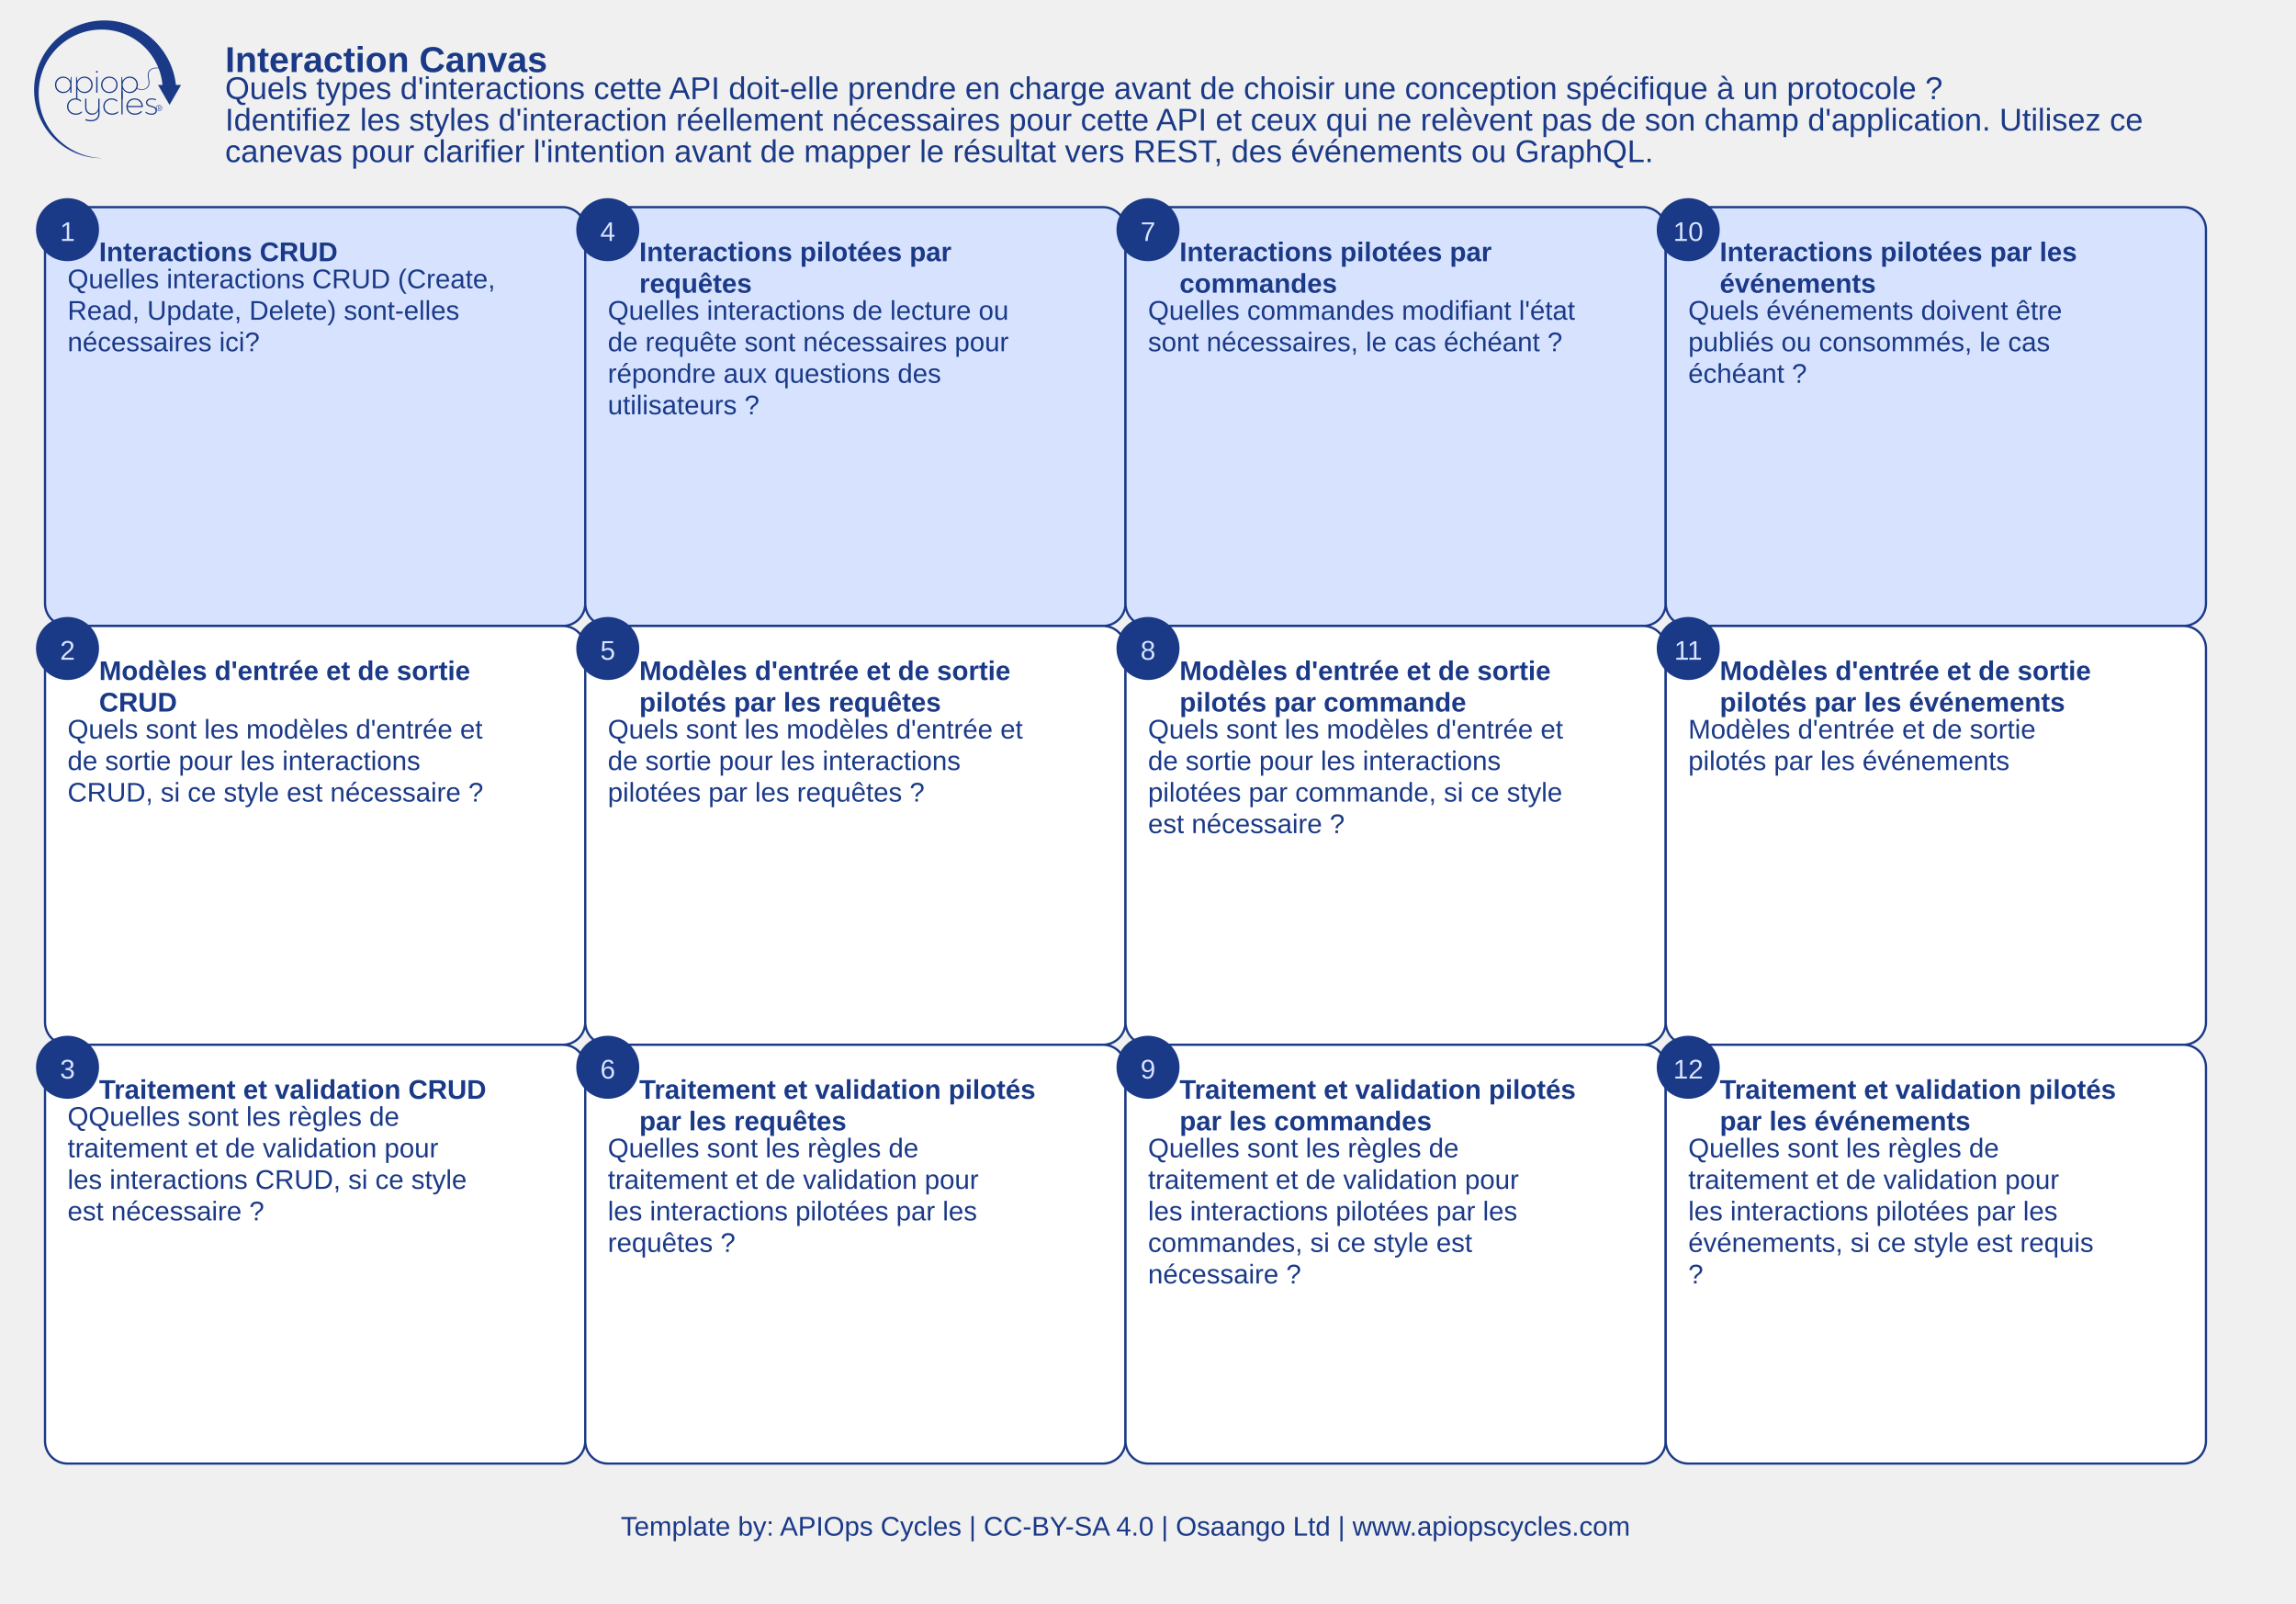
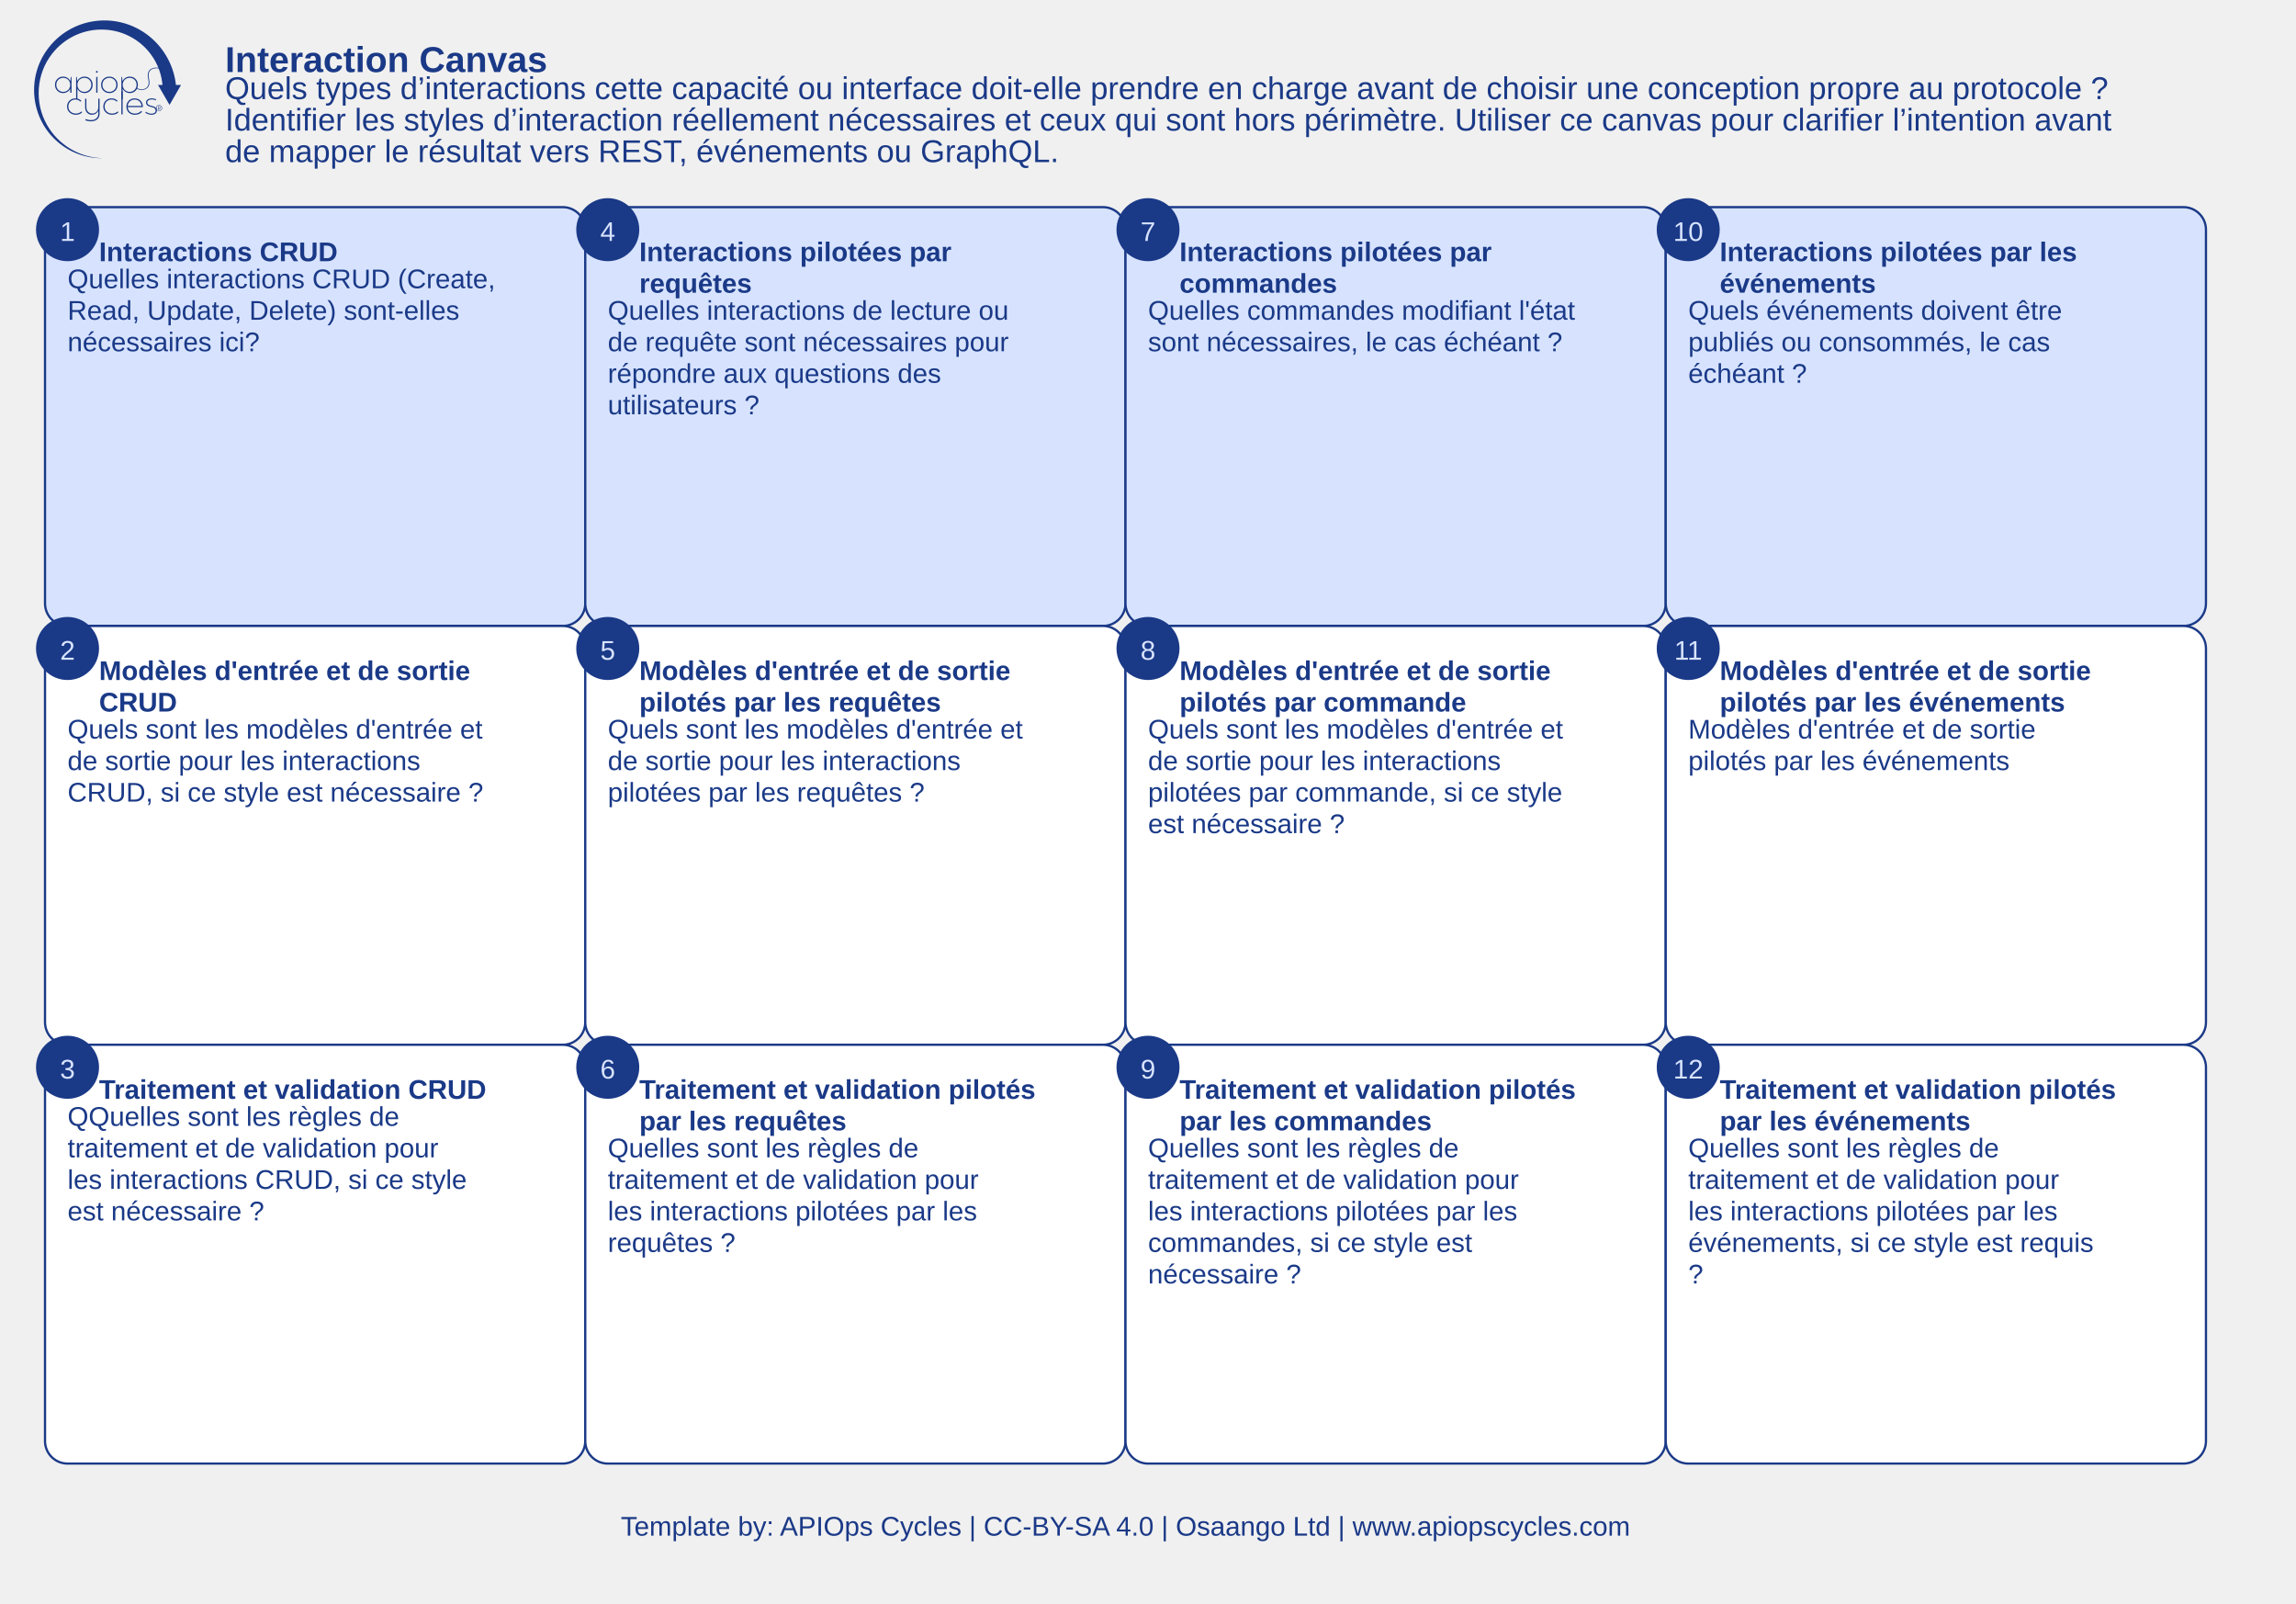
<svg xmlns="http://www.w3.org/2000/svg" width="1020" height="712" font-family="Arial, sans-serif" font-size="12" style="background-color: #f8fafc">
  <defs>
    <filter id="shadow">
      <feDropShadow dx="3" dy="3" stdDeviation="2" flood-color="rgba(0, 0, 0, 0.2)" />
    </filter>
  </defs>
  <g transform="translate(10, 5) scale(0.1,0.1)">
    <svg width="756" zoomAndPan="magnify" viewBox="0 0 567 567" height="756" preserveAspectRatio="xMidYMid meet" version="1.0" id="svg47">
      <defs id="defs5">
        <g id="g1" />
        <clipPath id="ecfbc6fc50">
          <path d="M 0.5 0 L 566.5 0 L 566.5 566 L 0.5 566 Z M 0.5 0 " clip-rule="nonzero" id="path1" />
        </clipPath>
        <clipPath id="4ee1efe14e">
          <path d="M 38 30 L 528.191 30 L 528.191 490 L 38 490 Z M 38 30 " clip-rule="nonzero" id="path2" />
        </clipPath>
        <clipPath id="631ef147b9">
          <path d="M 380 187 L 464 187 L 464 283 L 380 283 Z M 380 187 " clip-rule="nonzero" id="path3" />
        </clipPath>
        <clipPath id="dc9e064c61">
          <path d="M 463.609 187.988 L 458.23 287.418 L 379.734 283.168 L 385.113 183.742 Z M 463.609 187.988 " clip-rule="nonzero" id="path4" />
        </clipPath>
        <clipPath id="06f743e2a4">
          <path d="M 379.477 282.957 L 384.855 183.527 L 463.352 187.773 L 457.973 287.203 Z M 379.477 282.957 " clip-rule="nonzero" id="path5" />
        </clipPath>
      </defs>
      <g clip-path="url(#4ee1efe14e)" id="g8" style="fill:#1a3987;fill-opacity:1">
        <path fill="#ffffff" d="M 116.617 434.637 C 158.09 470.828 212.988 490.789 267.996 489.473 C 191.457 488.059 119.762 445.711 81.969 379.109 C 39.125 305.152 45.559 208.793 98.371 141.828 C 178.516 39.051 332.074 32.734 418.133 131.543 C 443.988 161.492 460.848 199.008 465.605 238.27 C 465.902 240.664 466.145 243.062 466.34 245.465 L 451.488 245.465 L 489.855 311.918 L 528.223 245.465 L 511.156 245.465 C 510.668 240.906 510.059 236.363 509.301 231.844 C 499.641 173.074 467.293 118.582 420.492 81.809 C 314.559 -1.688 159.801 18.852 81.219 129.086 C 13.043 224.371 27.914 357.969 116.617 434.637 " fill-opacity="1" fill-rule="nonzero" id="path8" style="fill:#1a3987;fill-opacity:1" />
      </g>
      <g fill="#ffffff" fill-opacity="1" id="g11" style="fill:#1a3987;fill-opacity:1">
        <g transform="translate(143.5886, 343.5815)" id="g10" style="fill:#1a3987;fill-opacity:1">
          <g id="g9" style="fill:#1a3987;fill-opacity:1">
            <path d="M 34.234 1.172 C 28.742 1.172 23.773 0.016 19.328 -2.297 C 14.879 -4.617 11.363 -7.844 8.781 -11.969 C 6.195 -16.094 4.906 -20.832 4.906 -26.188 C 4.906 -31.551 6.129 -36.273 8.578 -40.359 C 11.035 -44.453 14.32 -47.66 18.438 -49.984 C 22.562 -52.305 27.176 -53.469 32.281 -53.469 C 36.207 -53.469 39.938 -52.781 43.469 -51.406 C 47 -50.031 49.973 -47.938 52.391 -45.125 L 49.547 -42.391 C 47.516 -44.672 45.039 -46.43 42.125 -47.672 C 39.219 -48.922 35.938 -49.547 32.281 -49.547 C 28.031 -49.547 24.141 -48.562 20.609 -46.594 C 17.078 -44.633 14.281 -41.906 12.219 -38.406 C 10.156 -34.906 9.125 -30.832 9.125 -26.188 C 9.125 -21.613 10.234 -17.562 12.453 -14.031 C 14.68 -10.5 17.691 -7.734 21.484 -5.734 C 25.273 -3.742 29.523 -2.75 34.234 -2.75 C 38.098 -2.75 41.629 -3.453 44.828 -4.859 C 48.035 -6.266 51.176 -8.113 54.25 -10.406 L 54.25 -5.594 C 51.438 -3.438 48.363 -1.77 45.031 -0.594 C 41.695 0.582 38.098 1.172 34.234 1.172 Z M 34.234 1.172 " id="path9" style="fill:#1a3987;fill-opacity:1" />
          </g>
        </g>
      </g>
      <g fill="#ffffff" fill-opacity="1" id="g14" style="fill:#1a3987;fill-opacity:1">
        <g transform="translate(200.9774, 343.5815)" id="g13" style="fill:#1a3987;fill-opacity:1">
          <g id="g12" style="fill:#1a3987;fill-opacity:1">
            <path d="M 26.688 23.156 C 24.988 23.156 23.039 22.988 20.844 22.656 C 18.656 22.332 16.461 21.91 14.266 21.391 C 12.078 20.867 10.102 20.312 8.344 19.719 L 9.422 15.594 C 11.973 16.582 14.848 17.398 18.047 18.047 C 21.254 18.703 24.164 19.031 26.781 19.031 C 31.289 19.031 35.41 18.312 39.141 16.875 C 42.867 15.438 45.859 13.113 48.109 9.906 C 50.367 6.707 51.5 2.52 51.5 -2.656 L 51.5 -11.281 L 51.016 -11.281 C 49.055 -7.488 46.273 -4.461 42.672 -2.203 C 39.078 0.047 35.086 1.172 30.703 1.172 C 26.191 1.172 22.203 0.16 18.734 -1.859 C 15.273 -3.891 12.562 -6.77 10.594 -10.5 C 8.633 -14.227 7.656 -18.645 7.656 -23.75 L 7.656 -52.391 L 11.875 -52.391 L 11.875 -23.844 C 11.875 -19.52 12.723 -15.789 14.422 -12.656 C 16.117 -9.52 18.473 -7.098 21.484 -5.391 C 24.492 -3.691 27.895 -2.844 31.688 -2.844 C 35.352 -2.844 38.688 -3.738 41.688 -5.531 C 44.695 -7.332 47.082 -9.801 48.844 -12.938 C 50.613 -16.082 51.5 -19.719 51.5 -23.844 L 51.5 -52.391 L 55.719 -52.391 L 55.719 -2.656 C 55.719 3.301 54.395 8.191 51.75 12.016 C 49.102 15.848 45.586 18.66 41.203 20.453 C 36.816 22.254 31.977 23.156 26.688 23.156 Z M 26.688 23.156 " id="path11" style="fill:#1a3987;fill-opacity:1" />
          </g>
        </g>
      </g>
      <g fill="#ffffff" fill-opacity="1" id="g17" style="fill:#1a3987;fill-opacity:1">
        <g transform="translate(264.3502, 343.5815)" id="g16" style="fill:#1a3987;fill-opacity:1">
          <g id="g15" style="fill:#1a3987;fill-opacity:1">
            <path d="M 34.234 1.172 C 28.742 1.172 23.773 0.016 19.328 -2.297 C 14.879 -4.617 11.363 -7.844 8.781 -11.969 C 6.195 -16.094 4.906 -20.832 4.906 -26.188 C 4.906 -31.551 6.129 -36.273 8.578 -40.359 C 11.035 -44.453 14.32 -47.66 18.438 -49.984 C 22.562 -52.305 27.176 -53.469 32.281 -53.469 C 36.207 -53.469 39.938 -52.781 43.469 -51.406 C 47 -50.031 49.973 -47.938 52.391 -45.125 L 49.547 -42.391 C 47.516 -44.672 45.039 -46.43 42.125 -47.672 C 39.219 -48.922 35.938 -49.547 32.281 -49.547 C 28.031 -49.547 24.141 -48.562 20.609 -46.594 C 17.078 -44.633 14.281 -41.906 12.219 -38.406 C 10.156 -34.906 9.125 -30.832 9.125 -26.188 C 9.125 -21.613 10.234 -17.562 12.453 -14.031 C 14.68 -10.5 17.691 -7.734 21.484 -5.734 C 25.273 -3.742 29.523 -2.75 34.234 -2.75 C 38.098 -2.75 41.629 -3.453 44.828 -4.859 C 48.035 -6.266 51.176 -8.113 54.25 -10.406 L 54.25 -5.594 C 51.438 -3.438 48.363 -1.77 45.031 -0.594 C 41.695 0.582 38.098 1.172 34.234 1.172 Z M 34.234 1.172 " id="path14" style="fill:#1a3987;fill-opacity:1" />
          </g>
        </g>
      </g>
      <g fill="#ffffff" fill-opacity="1" id="g20" style="fill:#1a3987;fill-opacity:1">
        <g transform="translate(321.739, 343.5815)" id="g19" style="fill:#1a3987;fill-opacity:1">
          <g id="g18" style="fill:#1a3987;fill-opacity:1">
            <path d="M 7.656 0 L 7.656 -76.422 L 11.875 -76.422 L 11.875 0 Z M 7.656 0 " id="path17" style="fill:#1a3987;fill-opacity:1" />
          </g>
        </g>
      </g>
      <g fill="#ffffff" fill-opacity="1" id="g23" style="fill:#1a3987;fill-opacity:1">
        <g transform="translate(341.261, 343.5815)" id="g22" style="fill:#1a3987;fill-opacity:1">
          <g id="g21" style="fill:#1a3987;fill-opacity:1">
            <path d="M 33.266 1.172 C 27.566 1.172 22.594 0.016 18.344 -2.297 C 14.094 -4.617 10.789 -7.844 8.438 -11.969 C 6.082 -16.094 4.906 -20.832 4.906 -26.188 C 4.906 -31.551 6.129 -36.273 8.578 -40.359 C 11.035 -44.453 14.32 -47.66 18.438 -49.984 C 22.562 -52.305 27.176 -53.469 32.281 -53.469 C 37.383 -53.469 42.008 -52.305 46.156 -49.984 C 50.312 -47.66 53.598 -44.453 56.016 -40.359 C 58.441 -36.273 59.656 -31.551 59.656 -26.188 L 59.656 -24.328 L 9.219 -24.328 C 9.477 -20.078 10.641 -16.316 12.703 -13.047 C 14.766 -9.773 17.547 -7.238 21.047 -5.438 C 24.547 -3.645 28.617 -2.75 33.266 -2.75 C 37.316 -2.75 41.172 -3.5 44.828 -5 C 48.492 -6.508 51.602 -8.766 54.156 -11.766 L 56.906 -8.531 C 53.895 -5.133 50.328 -2.664 46.203 -1.125 C 42.086 0.406 37.773 1.172 33.266 1.172 Z M 9.219 -28.156 L 55.328 -28.156 C 55.066 -32.406 53.875 -36.133 51.75 -39.344 C 49.625 -42.551 46.875 -45.051 43.5 -46.844 C 40.133 -48.645 36.395 -49.547 32.281 -49.547 C 28.219 -49.547 24.504 -48.645 21.141 -46.844 C 17.773 -45.051 15.031 -42.551 12.906 -39.344 C 10.781 -36.133 9.551 -32.406 9.219 -28.156 Z M 9.219 -28.156 " id="path20" style="fill:#1a3987;fill-opacity:1" />
          </g>
        </g>
      </g>
      <g fill="#ffffff" fill-opacity="1" id="g26" style="fill:#1a3987;fill-opacity:1">
        <g transform="translate(405.8111, 343.5815)" id="g25" style="fill:#1a3987;fill-opacity:1">
          <g id="g24" style="fill:#1a3987;fill-opacity:1">
            <path d="M 24.328 1.172 C 20.211 1.172 16.367 0.52 12.797 -0.781 C 9.234 -2.094 6.145 -3.695 3.531 -5.594 L 5.203 -9.031 C 7.492 -7.195 10.27 -5.641 13.531 -4.359 C 16.801 -3.086 20.336 -2.453 24.141 -2.453 C 28.316 -2.453 31.613 -3.383 34.031 -5.25 C 36.457 -7.113 37.672 -9.516 37.672 -12.453 C 37.672 -15.535 36.656 -18.07 34.625 -20.062 C 32.602 -22.062 28.711 -23.648 22.953 -24.828 C 16.68 -26.129 12.234 -28.07 9.609 -30.656 C 6.992 -33.238 5.688 -36.426 5.688 -40.219 C 5.688 -42.645 6.453 -44.852 7.984 -46.844 C 9.523 -48.844 11.672 -50.445 14.422 -51.656 C 17.172 -52.863 20.375 -53.469 24.031 -53.469 C 27.102 -53.469 29.832 -53.207 32.219 -52.688 C 34.613 -52.164 36.859 -51.508 38.953 -50.719 L 38.953 -46.797 C 36.984 -47.648 34.77 -48.367 32.312 -48.953 C 29.863 -49.547 27.07 -49.844 23.938 -49.844 C 19.75 -49.844 16.363 -48.895 13.781 -47 C 11.195 -45.102 9.906 -42.844 9.906 -40.219 C 9.906 -38.457 10.312 -36.836 11.125 -35.359 C 11.945 -33.891 13.406 -32.582 15.5 -31.438 C 17.594 -30.301 20.602 -29.305 24.531 -28.453 C 30.938 -27.078 35.43 -25.098 38.016 -22.516 C 40.598 -19.93 41.891 -16.613 41.891 -12.562 C 41.891 -8.633 40.301 -5.363 37.125 -2.75 C 33.957 -0.133 29.691 1.172 24.328 1.172 Z M 24.328 1.172 " id="path23" style="fill:#1a3987;fill-opacity:1" />
          </g>
        </g>
      </g>
      <g fill="#ffffff" fill-opacity="1" id="g29" style="fill:#1a3987;fill-opacity:1">
        <g transform="translate(103.1736,271.3029)" id="g28" style="fill:#1a3987;fill-opacity:1">
          <g id="g27" style="fill:#1a3987;fill-opacity:1">
            <path d="m 31.969,1.188 c -4.98,0 -9.508,-1.164 -13.578,-3.484 -4.062,-2.332 -7.293,-5.566 -9.688,-9.703 -2.398,-4.133 -3.594,-8.891 -3.594,-14.266 0,-5.375 1.195,-10.109 3.594,-14.203 2.395,-4.102 5.625,-7.316 9.688,-9.641 4.07,-2.332 8.598,-3.5 13.578,-3.5 5.188,0 9.875,1.262 14.062,3.781 4.195,2.523 7.414,5.98 9.656,10.375 h 0.578 L 57.844,-52.531 h 2.266 V 0 H 55.875 V -12.297 H 55.281 C 52.988,-8.098 49.789,-4.801 45.688,-2.406 41.594,-0.008 37.02,1.188 31.969,1.188 Z M 32.562,-2.75 c 4.332,0 8.25,-1 11.75,-3 3.508,-2 6.297,-4.77 8.359,-8.312 2.07,-3.539 3.109,-7.609 3.109,-12.203 0,-4.656 -1.039,-8.738 -3.109,-12.25 -2.062,-3.508 -4.852,-6.242 -8.359,-8.203 -3.5,-1.969 -7.418,-2.953 -11.75,-2.953 -4.262,0 -8.148,0.984 -11.656,2.953 -3.512,1.961 -6.32,4.695 -8.422,8.203 -2.094,3.512 -3.141,7.594 -3.141,12.25 0,4.594 1.031,8.664 3.094,12.203 2.07,3.543 4.879,6.312 8.422,8.312 3.539,2 7.441,3 11.703,3 z m 0,0" id="path26" style="fill:#1a3987;fill-opacity:1" />
          </g>
        </g>
      </g>
      <g fill="#ffffff" fill-opacity="1" id="g32" style="fill:#1a3987;fill-opacity:1">
        <g transform="translate(170.9521,271.3029)" id="g31" style="fill:#1a3987;fill-opacity:1">
          <g id="g30" style="fill:#1a3987;fill-opacity:1">
            <path d="M 7.672,21.734 V -52.531 H 9.938 l 1.578,13.078 H 12 c 2.289,-4.395 5.535,-7.852 9.734,-10.375 4.195,-2.52 8.891,-3.781 14.078,-3.781 4.977,0 9.5,1.168 13.562,3.5 4.07,2.324 7.305,5.539 9.703,9.641 2.395,4.094 3.594,8.828 3.594,14.203 0,5.375 -1.199,10.133 -3.594,14.266 C 56.68,-7.863 53.445,-4.629 49.375,-2.297 45.312,0.023 40.789,1.188 35.812,1.188 30.82,1.188 26.258,-0.008 22.125,-2.406 18,-4.801 14.789,-8.066 12.5,-12.203 h -0.594 v 33.938 z M 35.219,-2.75 c 4.258,0 8.145,-1 11.656,-3 3.508,-2 6.297,-4.77 8.359,-8.312 2.07,-3.539 3.109,-7.609 3.109,-12.203 0,-4.656 -1.039,-8.738 -3.109,-12.25 -2.062,-3.508 -4.852,-6.242 -8.359,-8.203 -3.512,-1.969 -7.398,-2.953 -11.656,-2.953 -4.262,0 -8.164,0.984 -11.703,2.953 -3.543,1.961 -6.352,4.695 -8.422,8.203 -2.062,3.512 -3.094,7.594 -3.094,12.25 0,4.594 1.031,8.664 3.094,12.203 2.07,3.543 4.879,6.312 8.422,8.312 3.539,2 7.441,3 11.703,3 z m 0,0" id="path29" style="fill:#1a3987;fill-opacity:1" />
          </g>
        </g>
      </g>
      <g fill="#ffffff" fill-opacity="1" id="g35" style="fill:#1a3987;fill-opacity:1">
        <g transform="translate(238.2387, 271.3029)" id="g34" style="fill:#1a3987;fill-opacity:1">
          <g id="g33" style="fill:#1a3987;fill-opacity:1">
            <path d="M 9.438 -66.406 C 8.594 -66.406 7.859 -66.711 7.234 -67.328 C 6.609 -67.953 6.297 -68.691 6.297 -69.547 C 6.297 -70.398 6.609 -71.117 7.234 -71.703 C 7.859 -72.297 8.594 -72.594 9.438 -72.594 C 10.289 -72.594 11.016 -72.297 11.609 -71.703 C 12.203 -71.117 12.5 -70.398 12.5 -69.547 C 12.5 -68.691 12.203 -67.953 11.609 -67.328 C 11.016 -66.711 10.289 -66.406 9.438 -66.406 Z M 7.281 0 L 7.281 -52.531 L 11.609 -52.531 L 11.609 0 Z M 7.281 0 " id="path32" style="fill:#1a3987;fill-opacity:1" />
          </g>
        </g>
      </g>
      <g fill="#ffffff" fill-opacity="1" id="g38" style="fill:#1a3987;fill-opacity:1">
        <g transform="translate(257.0278,271.3029)" id="g37" style="fill:#1a3987;fill-opacity:1">
          <g id="g36" style="fill:#1a3987;fill-opacity:1">
            <path d="m 32.359,1.188 c -5.117,0 -9.742,-1.164 -13.875,-3.484 -4.125,-2.332 -7.418,-5.566 -9.875,-9.703 -2.461,-4.133 -3.688,-8.891 -3.688,-14.266 0,-5.375 1.227,-10.109 3.688,-14.203 2.457,-4.102 5.75,-7.316 9.875,-9.641 4.133,-2.332 8.758,-3.5 13.875,-3.5 5.113,0 9.738,1.168 13.875,3.5 4.133,2.324 7.43,5.539 9.891,9.641 2.457,4.094 3.688,8.828 3.688,14.203 0,5.375 -1.23,10.133 -3.688,14.266 -2.461,4.137 -5.758,7.371 -9.891,9.703 -4.137,2.32 -8.762,3.484 -13.875,3.484 z m 0,-3.938 c 4.332,0 8.254,-1 11.766,-3 3.508,-2 6.297,-4.77 8.359,-8.312 2.062,-3.539 3.094,-7.609 3.094,-12.203 0,-4.656 -1.031,-8.738 -3.094,-12.25 -2.062,-3.508 -4.852,-6.242 -8.359,-8.203 -3.512,-1.969 -7.434,-2.953 -11.766,-2.953 -4.262,0 -8.164,0.984 -11.703,2.953 -3.543,1.961 -6.344,4.695 -8.406,8.203 -2.062,3.512 -3.094,7.594 -3.094,12.25 0,4.594 1.031,8.664 3.094,12.203 2.062,3.543 4.863,6.312 8.406,8.312 3.539,2 7.441,3 11.703,3 z m 0,0" id="path35" style="fill:#1a3987;fill-opacity:1" />
          </g>
        </g>
      </g>
      <g fill="#ffffff" fill-opacity="1" id="g41" style="fill:#1a3987;fill-opacity:1">
        <g transform="translate(321.7568,271.3029)" id="g40" style="fill:#1a3987;fill-opacity:1">
          <g id="g39" style="fill:#1a3987;fill-opacity:1">
            <path d="M 7.672,21.734 V -52.531 H 9.938 l 1.578,13.078 H 12 c 2.289,-4.395 5.535,-7.852 9.734,-10.375 4.195,-2.52 8.891,-3.781 14.078,-3.781 4.977,0 9.5,1.168 13.562,3.5 4.07,2.324 7.305,5.539 9.703,9.641 2.395,4.094 3.594,8.828 3.594,14.203 0,5.375 -1.199,10.133 -3.594,14.266 C 56.68,-7.863 53.445,-4.629 49.375,-2.297 45.312,0.023 40.789,1.188 35.812,1.188 30.82,1.188 26.258,-0.008 22.125,-2.406 18,-4.801 14.789,-8.066 12.5,-12.203 h -0.594 v 33.938 z M 35.219,-2.75 c 4.258,0 8.145,-1 11.656,-3 3.508,-2 6.297,-4.77 8.359,-8.312 2.07,-3.539 3.109,-7.609 3.109,-12.203 0,-4.656 -1.039,-8.738 -3.109,-12.25 -2.062,-3.508 -4.852,-6.242 -8.359,-8.203 -3.512,-1.969 -7.398,-2.953 -11.656,-2.953 -4.262,0 -8.164,0.984 -11.703,2.953 -3.543,1.961 -6.352,4.695 -8.422,8.203 -2.062,3.512 -3.094,7.594 -3.094,12.25 0,4.594 1.031,8.664 3.094,12.203 2.07,3.543 4.879,6.312 8.422,8.312 3.539,2 7.441,3 11.703,3 z m 0,0" id="path38" style="fill:#1a3987;fill-opacity:1" />
          </g>
        </g>
      </g>
      <g fill="#ffffff" fill-opacity="1" id="g44" style="fill:#1a3987;fill-opacity:1">
        <g transform="translate(443.0016, 344.7426)" id="g43" style="fill:#1a3987;fill-opacity:1">
          <g id="g42" style="fill:#1a3987;fill-opacity:1">
            <path d="M 12.016 -12.578 C 10.18 -12.578 8.504 -13.008 6.984 -13.875 C 5.461 -14.75 4.242 -15.93 3.328 -17.422 C 2.41 -18.91 1.953 -20.602 1.953 -22.5 C 1.953 -24.426 2.41 -26.133 3.328 -27.625 C 4.242 -29.113 5.461 -30.289 6.984 -31.156 C 8.504 -32.031 10.18 -32.469 12.016 -32.469 C 13.879 -32.469 15.586 -32.031 17.141 -31.156 C 18.691 -30.289 19.926 -29.113 20.844 -27.625 C 21.758 -26.133 22.219 -24.426 22.219 -22.5 C 22.219 -20.602 21.758 -18.91 20.844 -17.422 C 19.926 -15.93 18.691 -14.75 17.141 -13.875 C 15.586 -13.008 13.879 -12.578 12.016 -12.578 Z M 12.016 -13.922 C 13.691 -13.922 15.172 -14.285 16.453 -15.016 C 17.742 -15.742 18.766 -16.754 19.516 -18.047 C 20.266 -19.336 20.641 -20.82 20.641 -22.5 C 20.641 -24.207 20.266 -25.703 19.516 -26.984 C 18.766 -28.273 17.742 -29.285 16.453 -30.016 C 15.172 -30.742 13.691 -31.109 12.016 -31.109 C 10.398 -31.109 8.957 -30.742 7.688 -30.016 C 6.414 -29.285 5.414 -28.273 4.688 -26.984 C 3.957 -25.703 3.594 -24.207 3.594 -22.5 C 3.594 -20.82 3.957 -19.336 4.688 -18.047 C 5.414 -16.754 6.414 -15.742 7.688 -15.016 C 8.957 -14.285 10.398 -13.922 12.016 -13.922 Z M 8.578 -16.859 L 8.578 -28.312 L 11.547 -28.312 C 13.285 -28.312 14.539 -27.879 15.312 -27.016 C 16.094 -26.148 16.484 -25.109 16.484 -23.891 C 16.484 -23.086 16.281 -22.352 15.875 -21.688 C 15.477 -21.02 14.875 -20.516 14.062 -20.172 L 16.484 -16.859 L 14.672 -16.859 L 12.578 -19.75 L 10.109 -19.75 L 10.109 -16.859 Z M 10.109 -20.906 L 11.453 -20.906 C 12.766 -20.906 13.664 -21.188 14.156 -21.75 C 14.656 -22.312 14.906 -23.023 14.906 -23.891 C 14.906 -24.797 14.656 -25.551 14.156 -26.156 C 13.664 -26.758 12.766 -27.062 11.453 -27.062 L 10.109 -27.062 Z M 10.109 -20.906 " id="path41" style="fill:#1a3987;fill-opacity:1" />
          </g>
        </g>
      </g>
      <g clip-path="url(#631ef147b9)" id="g47" transform="matrix(0.9917124,0,0,0.7826673,3.840058,40.77719)" style="fill:#1a3987;fill-opacity:1">
        <g clip-path="url(#dc9e064c61)" id="g46" style="fill:#1a3987;fill-opacity:1">
          <g clip-path="url(#06f743e2a4)" id="g45" style="fill:#1a3987;fill-opacity:1">
            <path fill="#ffffff" d="m 380.312,275.602 c -0.469,0.598 -0.363,1.461 0.23,1.93 5.379,4.219 12.348,6.117 19.121,5.199 6.773,-0.918 12.988,-4.594 17.051,-10.094 4.625,-6.254 6.59,-14.914 5.836,-25.734 -0.27,-3.887 -0.832,-7.789 -1.375,-11.559 -0.668,-4.652 -1.359,-9.465 -1.492,-14.203 -0.188,-6.918 0.91,-16.555 7.211,-23.152 3.93,-4.113 9.719,-6.754 16.297,-7.43 5.484,-0.566 11.523,0.164 18.465,2.23 0.727,0.215 1.492,-0.199 1.707,-0.926 0.031,-0.105 0.051,-0.211 0.059,-0.32 0.031,-0.617 -0.359,-1.203 -0.98,-1.387 -7.297,-2.172 -13.684,-2.934 -19.531,-2.332 -7.23,0.746 -13.621,3.68 -18,8.266 -6.957,7.281 -8.176,17.684 -7.973,25.129 0.133,4.895 0.84,9.785 1.52,14.516 0.535,3.723 1.09,7.57 1.352,11.359 0.707,10.148 -1.078,18.195 -5.301,23.91 -3.57,4.832 -9.258,8.199 -15.211,9.004 -5.953,0.805 -12.328,-0.93 -17.055,-4.637 -0.598,-0.469 -1.461,-0.367 -1.93,0.23 z m 0,0" fill-opacity="1" fill-rule="nonzero" id="path44" style="fill:#1a3987;fill-opacity:1" />
          </g>
        </g>
      </g>
    </svg>
  </g>
  <text x="100" y="32" text-anchor="start" font-family="Arial, sans-serif" font-size="16" fill="#1a3987" font-weight="bold">
    <tspan>Interaction Canvas</tspan>
  </text>
  <text x="100" y="44" text-anchor="start" font-family="Arial, sans-serif" font-size="14" fill="#1a3987">
-     <tspan>Quels types d'interactions cette API doit-elle prendre en charge avant de choisir une conception spécifique à un protocole ?</tspan>
+     <tspan>Quels types d’interactions cette capacité ou interface doit-elle prendre en charge avant de choisir une conception propre au protocole ?</tspan>
  </text>
  <text x="100" y="58" text-anchor="start" font-family="Arial, sans-serif" font-size="14" fill="#1a3987">
-     <tspan>Identifiez les styles d'interaction réellement nécessaires pour cette API et ceux qui ne relèvent pas de son champ d'application. Utilisez ce</tspan>
-     <tspan x="100" dy="14">canevas pour clarifier l'intention avant de mapper le résultat vers REST, des événements ou GraphQL.</tspan>
+     <tspan>Identifier les styles d’interaction réellement nécessaires et ceux qui sont hors périmètre. Utiliser ce canvas pour clarifier l’intention avant</tspan>
+     <tspan x="100" dy="14">de mapper le résultat vers REST, événements ou GraphQL.</tspan>
  </text>
  <rect x="20" y="92" width="240" height="186" fill="#d7e3fe" stroke="#1a3987" rx="10" ry="10" />
  <circle cx="30" cy="102" r="14" fill="#1a3987" />
  <text x="30" y="107" text-anchor="middle" font-family="Arial, sans-serif" font-size="12" fill="#d7e3fe">1</text>
  <text x="44" y="116" text-anchor="start" font-family="Arial, sans-serif" font-size="12" fill="#1a3987" font-weight="bold">
    <tspan>Interactions CRUD</tspan>
  </text>
  <text x="30" y="128" text-anchor="start" font-family="Arial, sans-serif" font-size="12" fill="#1a3987">
    <tspan>Quelles interactions CRUD (Create,</tspan>
    <tspan x="30" dy="14">Read, Update, Delete) sont-elles</tspan>
    <tspan x="30" dy="14">nécessaires ici?</tspan>
  </text>
  <rect x="20" y="278" width="240" height="186" fill="#ffffff" stroke="#1a3987" rx="10" ry="10" />
  <circle cx="30" cy="288" r="14" fill="#1a3987" />
  <text x="30" y="293" text-anchor="middle" font-family="Arial, sans-serif" font-size="12" fill="#d7e3fe">2</text>
  <text x="44" y="302" text-anchor="start" font-family="Arial, sans-serif" font-size="12" fill="#1a3987" font-weight="bold">
    <tspan>Modèles d'entrée et de sortie</tspan>
    <tspan x="44" dy="14">CRUD</tspan>
  </text>
  <text x="30" y="328" text-anchor="start" font-family="Arial, sans-serif" font-size="12" fill="#1a3987">
    <tspan>Quels sont les modèles d'entrée et</tspan>
    <tspan x="30" dy="14">de sortie pour les interactions</tspan>
    <tspan x="30" dy="14">CRUD, si ce style est nécessaire ?</tspan>
  </text>
  <rect x="20" y="464" width="240" height="186" fill="#ffffff" stroke="#1a3987" rx="10" ry="10" />
  <circle cx="30" cy="474" r="14" fill="#1a3987" />
  <text x="30" y="479" text-anchor="middle" font-family="Arial, sans-serif" font-size="12" fill="#d7e3fe">3</text>
  <text x="44" y="488" text-anchor="start" font-family="Arial, sans-serif" font-size="12" fill="#1a3987" font-weight="bold">
    <tspan>Traitement et validation CRUD</tspan>
  </text>
  <text x="30" y="500" text-anchor="start" font-family="Arial, sans-serif" font-size="12" fill="#1a3987">
    <tspan>QQuelles sont les règles de</tspan>
    <tspan x="30" dy="14">traitement et de validation pour</tspan>
    <tspan x="30" dy="14">les interactions CRUD, si ce style</tspan>
    <tspan x="30" dy="14">est nécessaire ?</tspan>
  </text>
  <rect x="260" y="92" width="240" height="186" fill="#d7e3fe" stroke="#1a3987" rx="10" ry="10" />
  <circle cx="270" cy="102" r="14" fill="#1a3987" />
  <text x="270" y="107" text-anchor="middle" font-family="Arial, sans-serif" font-size="12" fill="#d7e3fe">4</text>
  <text x="284" y="116" text-anchor="start" font-family="Arial, sans-serif" font-size="12" fill="#1a3987" font-weight="bold">
    <tspan>Interactions pilotées par</tspan>
    <tspan x="284" dy="14">requêtes</tspan>
  </text>
  <text x="270" y="142" text-anchor="start" font-family="Arial, sans-serif" font-size="12" fill="#1a3987">
    <tspan>Quelles interactions de lecture ou</tspan>
    <tspan x="270" dy="14">de requête sont nécessaires pour</tspan>
    <tspan x="270" dy="14">répondre aux questions des</tspan>
    <tspan x="270" dy="14">utilisateurs ?</tspan>
  </text>
  <rect x="260" y="278" width="240" height="186" fill="#ffffff" stroke="#1a3987" rx="10" ry="10" />
  <circle cx="270" cy="288" r="14" fill="#1a3987" />
  <text x="270" y="293" text-anchor="middle" font-family="Arial, sans-serif" font-size="12" fill="#d7e3fe">5</text>
  <text x="284" y="302" text-anchor="start" font-family="Arial, sans-serif" font-size="12" fill="#1a3987" font-weight="bold">
    <tspan>Modèles d'entrée et de sortie</tspan>
    <tspan x="284" dy="14">pilotés par les requêtes</tspan>
  </text>
  <text x="270" y="328" text-anchor="start" font-family="Arial, sans-serif" font-size="12" fill="#1a3987">
    <tspan>Quels sont les modèles d'entrée et</tspan>
    <tspan x="270" dy="14">de sortie pour les interactions</tspan>
    <tspan x="270" dy="14">pilotées par les requêtes ?</tspan>
  </text>
  <rect x="260" y="464" width="240" height="186" fill="#ffffff" stroke="#1a3987" rx="10" ry="10" />
  <circle cx="270" cy="474" r="14" fill="#1a3987" />
  <text x="270" y="479" text-anchor="middle" font-family="Arial, sans-serif" font-size="12" fill="#d7e3fe">6</text>
  <text x="284" y="488" text-anchor="start" font-family="Arial, sans-serif" font-size="12" fill="#1a3987" font-weight="bold">
    <tspan>Traitement et validation pilotés</tspan>
    <tspan x="284" dy="14">par les requêtes</tspan>
  </text>
  <text x="270" y="514" text-anchor="start" font-family="Arial, sans-serif" font-size="12" fill="#1a3987">
    <tspan>Quelles sont les règles de</tspan>
    <tspan x="270" dy="14">traitement et de validation pour</tspan>
    <tspan x="270" dy="14">les interactions pilotées par les</tspan>
    <tspan x="270" dy="14">requêtes ?</tspan>
  </text>
  <rect x="500" y="92" width="240" height="186" fill="#d7e3fe" stroke="#1a3987" rx="10" ry="10" />
  <circle cx="510" cy="102" r="14" fill="#1a3987" />
  <text x="510" y="107" text-anchor="middle" font-family="Arial, sans-serif" font-size="12" fill="#d7e3fe">7</text>
  <text x="524" y="116" text-anchor="start" font-family="Arial, sans-serif" font-size="12" fill="#1a3987" font-weight="bold">
    <tspan>Interactions pilotées par</tspan>
    <tspan x="524" dy="14">commandes</tspan>
  </text>
  <text x="510" y="142" text-anchor="start" font-family="Arial, sans-serif" font-size="12" fill="#1a3987">
    <tspan>Quelles commandes modifiant l'état</tspan>
    <tspan x="510" dy="14">sont nécessaires, le cas échéant ?</tspan>
  </text>
  <rect x="500" y="278" width="240" height="186" fill="#ffffff" stroke="#1a3987" rx="10" ry="10" />
  <circle cx="510" cy="288" r="14" fill="#1a3987" />
  <text x="510" y="293" text-anchor="middle" font-family="Arial, sans-serif" font-size="12" fill="#d7e3fe">8</text>
  <text x="524" y="302" text-anchor="start" font-family="Arial, sans-serif" font-size="12" fill="#1a3987" font-weight="bold">
    <tspan>Modèles d'entrée et de sortie</tspan>
    <tspan x="524" dy="14">pilotés par commande</tspan>
  </text>
  <text x="510" y="328" text-anchor="start" font-family="Arial, sans-serif" font-size="12" fill="#1a3987">
    <tspan>Quels sont les modèles d'entrée et</tspan>
    <tspan x="510" dy="14">de sortie pour les interactions</tspan>
    <tspan x="510" dy="14">pilotées par commande, si ce style</tspan>
    <tspan x="510" dy="14">est nécessaire ?</tspan>
  </text>
  <rect x="500" y="464" width="240" height="186" fill="#ffffff" stroke="#1a3987" rx="10" ry="10" />
  <circle cx="510" cy="474" r="14" fill="#1a3987" />
  <text x="510" y="479" text-anchor="middle" font-family="Arial, sans-serif" font-size="12" fill="#d7e3fe">9</text>
  <text x="524" y="488" text-anchor="start" font-family="Arial, sans-serif" font-size="12" fill="#1a3987" font-weight="bold">
    <tspan>Traitement et validation pilotés</tspan>
    <tspan x="524" dy="14">par les commandes</tspan>
  </text>
  <text x="510" y="514" text-anchor="start" font-family="Arial, sans-serif" font-size="12" fill="#1a3987">
    <tspan>Quelles sont les règles de</tspan>
    <tspan x="510" dy="14">traitement et de validation pour</tspan>
    <tspan x="510" dy="14">les interactions pilotées par les</tspan>
    <tspan x="510" dy="14">commandes, si ce style est</tspan>
    <tspan x="510" dy="14">nécessaire ?</tspan>
  </text>
  <rect x="740" y="92" width="240" height="186" fill="#d7e3fe" stroke="#1a3987" rx="10" ry="10" />
  <circle cx="750" cy="102" r="14" fill="#1a3987" />
  <text x="750" y="107" text-anchor="middle" font-family="Arial, sans-serif" font-size="12" fill="#d7e3fe">10</text>
  <text x="764" y="116" text-anchor="start" font-family="Arial, sans-serif" font-size="12" fill="#1a3987" font-weight="bold">
    <tspan>Interactions pilotées par les</tspan>
    <tspan x="764" dy="14">événements</tspan>
  </text>
  <text x="750" y="142" text-anchor="start" font-family="Arial, sans-serif" font-size="12" fill="#1a3987">
    <tspan>Quels événements doivent être</tspan>
    <tspan x="750" dy="14">publiés ou consommés, le cas</tspan>
    <tspan x="750" dy="14">échéant ?</tspan>
  </text>
  <rect x="740" y="278" width="240" height="186" fill="#ffffff" stroke="#1a3987" rx="10" ry="10" />
  <circle cx="750" cy="288" r="14" fill="#1a3987" />
  <text x="750" y="293" text-anchor="middle" font-family="Arial, sans-serif" font-size="12" fill="#d7e3fe">11</text>
  <text x="764" y="302" text-anchor="start" font-family="Arial, sans-serif" font-size="12" fill="#1a3987" font-weight="bold">
    <tspan>Modèles d'entrée et de sortie</tspan>
    <tspan x="764" dy="14">pilotés par les événements</tspan>
  </text>
  <text x="750" y="328" text-anchor="start" font-family="Arial, sans-serif" font-size="12" fill="#1a3987">
    <tspan>Modèles d'entrée et de sortie</tspan>
    <tspan x="750" dy="14">pilotés par les événements</tspan>
  </text>
  <rect x="740" y="464" width="240" height="186" fill="#ffffff" stroke="#1a3987" rx="10" ry="10" />
  <circle cx="750" cy="474" r="14" fill="#1a3987" />
  <text x="750" y="479" text-anchor="middle" font-family="Arial, sans-serif" font-size="12" fill="#d7e3fe">12</text>
  <text x="764" y="488" text-anchor="start" font-family="Arial, sans-serif" font-size="12" fill="#1a3987" font-weight="bold">
    <tspan>Traitement et validation pilotés</tspan>
    <tspan x="764" dy="14">par les événements</tspan>
  </text>
  <text x="750" y="514" text-anchor="start" font-family="Arial, sans-serif" font-size="12" fill="#1a3987">
    <tspan>Quelles sont les règles de</tspan>
    <tspan x="750" dy="14">traitement et de validation pour</tspan>
    <tspan x="750" dy="14">les interactions pilotées par les</tspan>
    <tspan x="750" dy="14">événements, si ce style est requis</tspan>
    <tspan x="750" dy="14">?</tspan>
  </text>
  <text class="footer" x="500" y="682" text-anchor="middle" font-family="Arial, sans-serif" font-size="12" fill="#1a3987">Template by: APIOps Cycles | CC-BY-SA 4.0 | Osaango Ltd | <a href="http://www.apiopscycles.com" target="_blank">www.apiopscycles.com</a>
  </text>
</svg>
